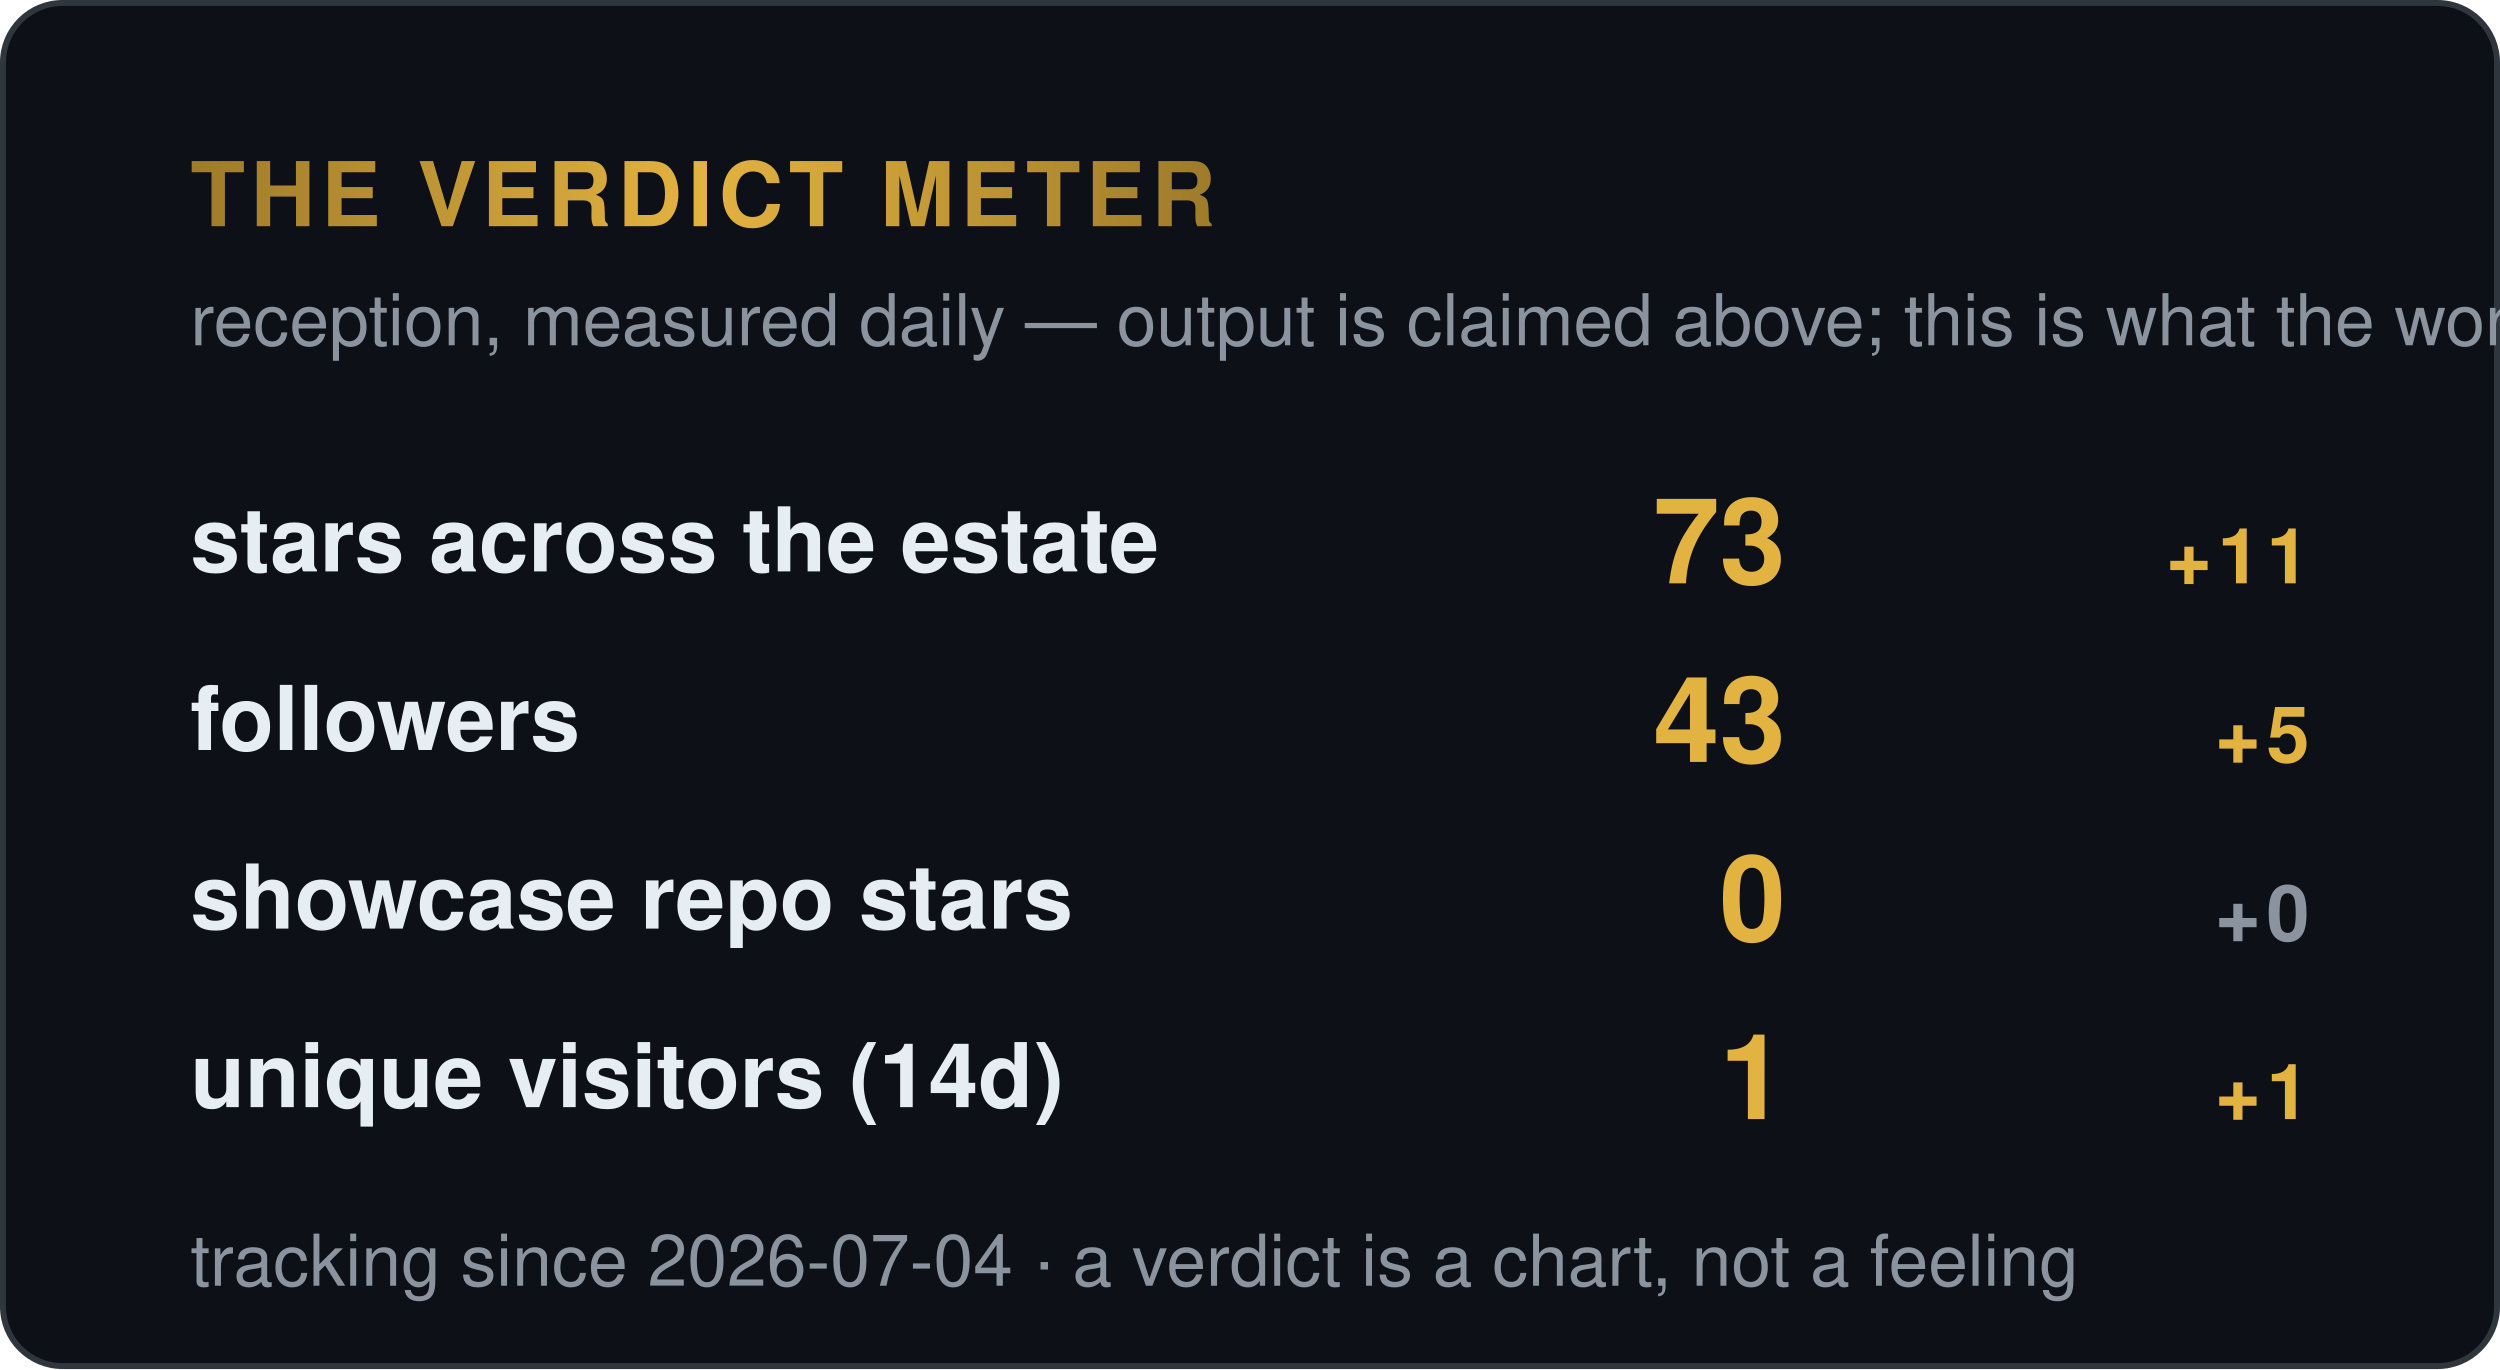
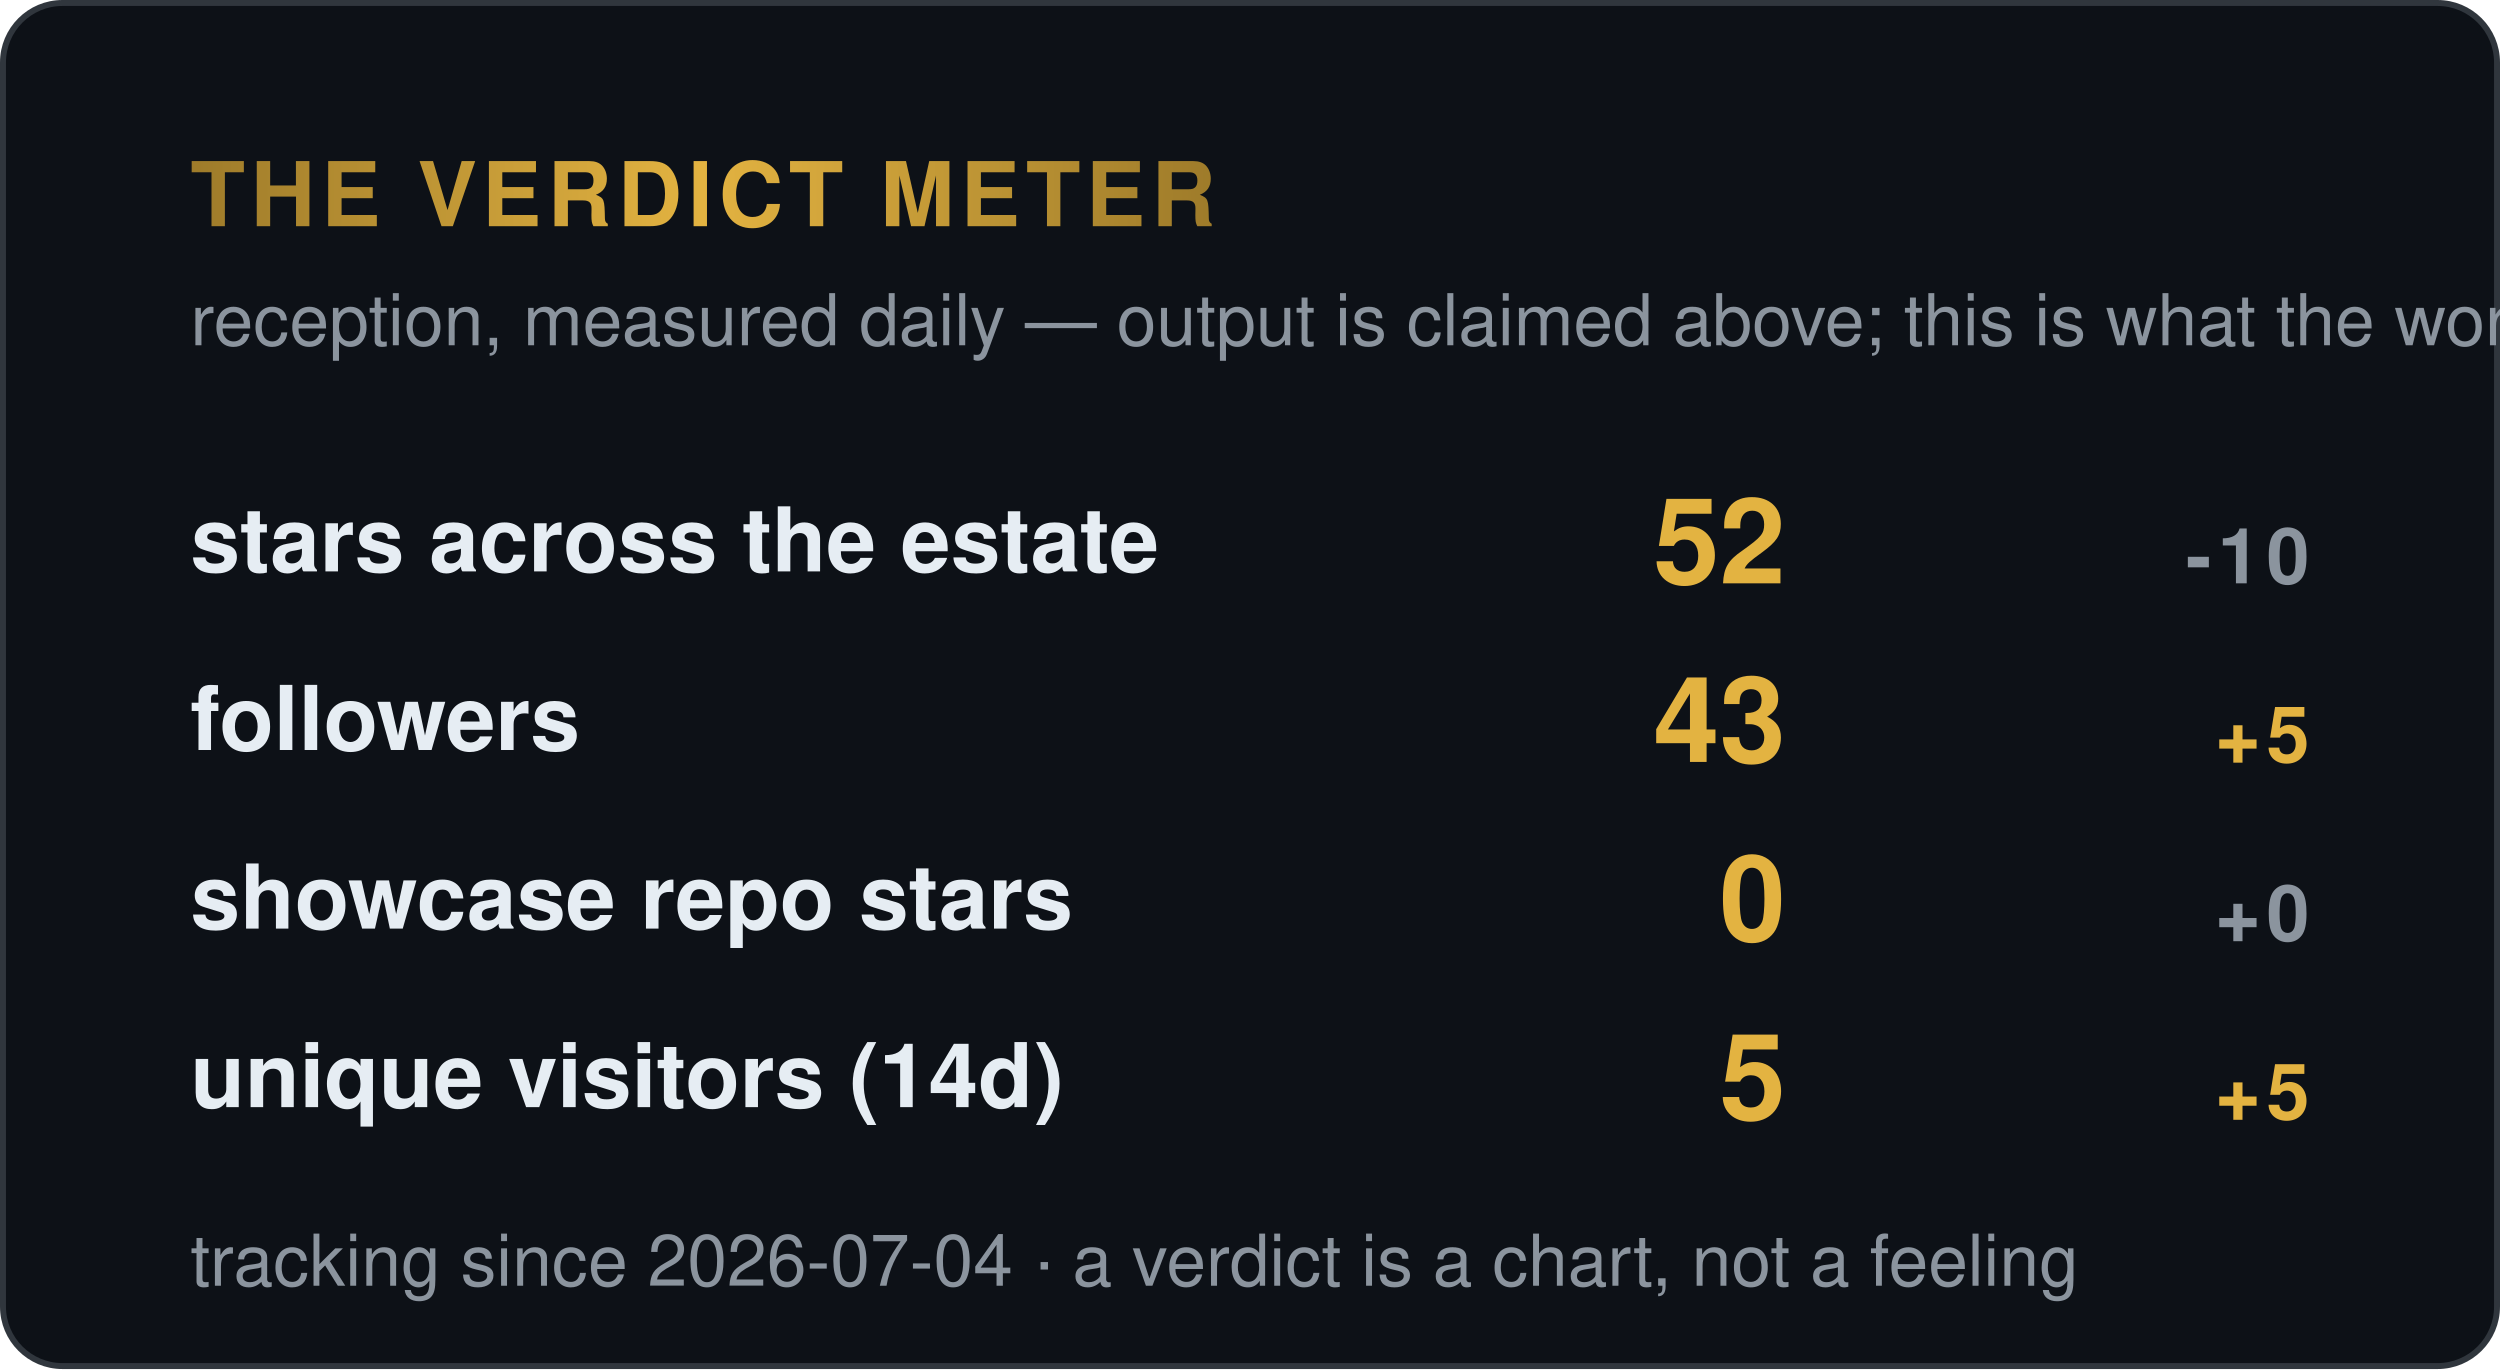
<svg xmlns="http://www.w3.org/2000/svg" width="420" height="230" viewBox="0 0 420 230" role="img" aria-label="Verdict meter — reception signals">
  <style>
    .t { font: 600 15px 'Segoe UI', Helvetica, Arial, sans-serif; fill: #e6edf3; }
    .big { font: 700 34px 'Segoe UI', Helvetica, Arial, sans-serif; fill: #e3b341; }
    .status, .tier { font: 700 13px 'Segoe UI', Helvetica, Arial, sans-serif; letter-spacing: 1px; }
    .ev { font: 400 12px 'Segoe UI', Helvetica, Arial, sans-serif; fill: #8b949e; }
    .fade { opacity: 1; }
  </style>
  <defs>
    <linearGradient id="shV" x1="0%" y1="0%" x2="100%" y2="0%">
      <stop offset="0%" stop-color="#9e7b2a" />
      <stop offset="50%" stop-color="#e3b341">
        <animate attributeName="offset" values="0.2;0.8;0.2" dur="6s" repeatCount="indefinite" />
      </stop>
      <stop offset="100%" stop-color="#9e7b2a" />
    </linearGradient>
  </defs>
  <rect width="419" height="229" x="0.5" y="0.5" rx="10" fill="#0d1117" stroke="#30363d" />
  <text class="tier fade" fill="url(#shV)" x="32" y="38" style="font-size:15px">THE VERDICT METER</text>
  <text class="ev fade d1" x="32" y="58">reception, measured daily — output is claimed above; this is what the world did</text>
  <g class="fade d1" transform="translate(0,96)">
    <text class="t" x="32" y="0">stars across the estate</text>
-     <text class="big" x="300" y="2" style="font-size:20px" text-anchor="end">73</text>
-     <text class="tier" x="388" y="2" text-anchor="end" fill="#e3b341">+11</text>
+     <text class="big" x="300" y="2" style="font-size:20px" text-anchor="end">52</text>
+     <text class="tier" x="388" y="2" text-anchor="end" fill="#8b949e">-10</text>
  </g>
  <g class="fade d2" transform="translate(0,126)">
    <text class="t" x="32" y="0">followers</text>
    <text class="big" x="300" y="2" style="font-size:20px" text-anchor="end">43</text>
    <text class="tier" x="388" y="2" text-anchor="end" fill="#e3b341">+5</text>
  </g>
  <g class="fade d3" transform="translate(0,156)">
    <text class="t" x="32" y="0">showcase repo stars</text>
    <text class="big" x="300" y="2" style="font-size:20px" text-anchor="end">0</text>
    <text class="tier" x="388" y="2" text-anchor="end" fill="#8b949e">+0</text>
  </g>
  <g class="fade d4" transform="translate(0,186)">
    <text class="t" x="32" y="0">unique visitors (14d)</text>
-     <text class="big" x="300" y="2" style="font-size:20px" text-anchor="end">1</text>
-     <text class="tier" x="388" y="2" text-anchor="end" fill="#e3b341">+1</text>
+     <text class="big" x="300" y="2" style="font-size:20px" text-anchor="end">5</text>
+     <text class="tier" x="388" y="2" text-anchor="end" fill="#e3b341">+5</text>
  </g>
  <text class="ev fade d4" x="32" y="216" fill="#8b949e">tracking since 2026-07-04 · a verdict is a chart, not a feeling</text>
</svg>
